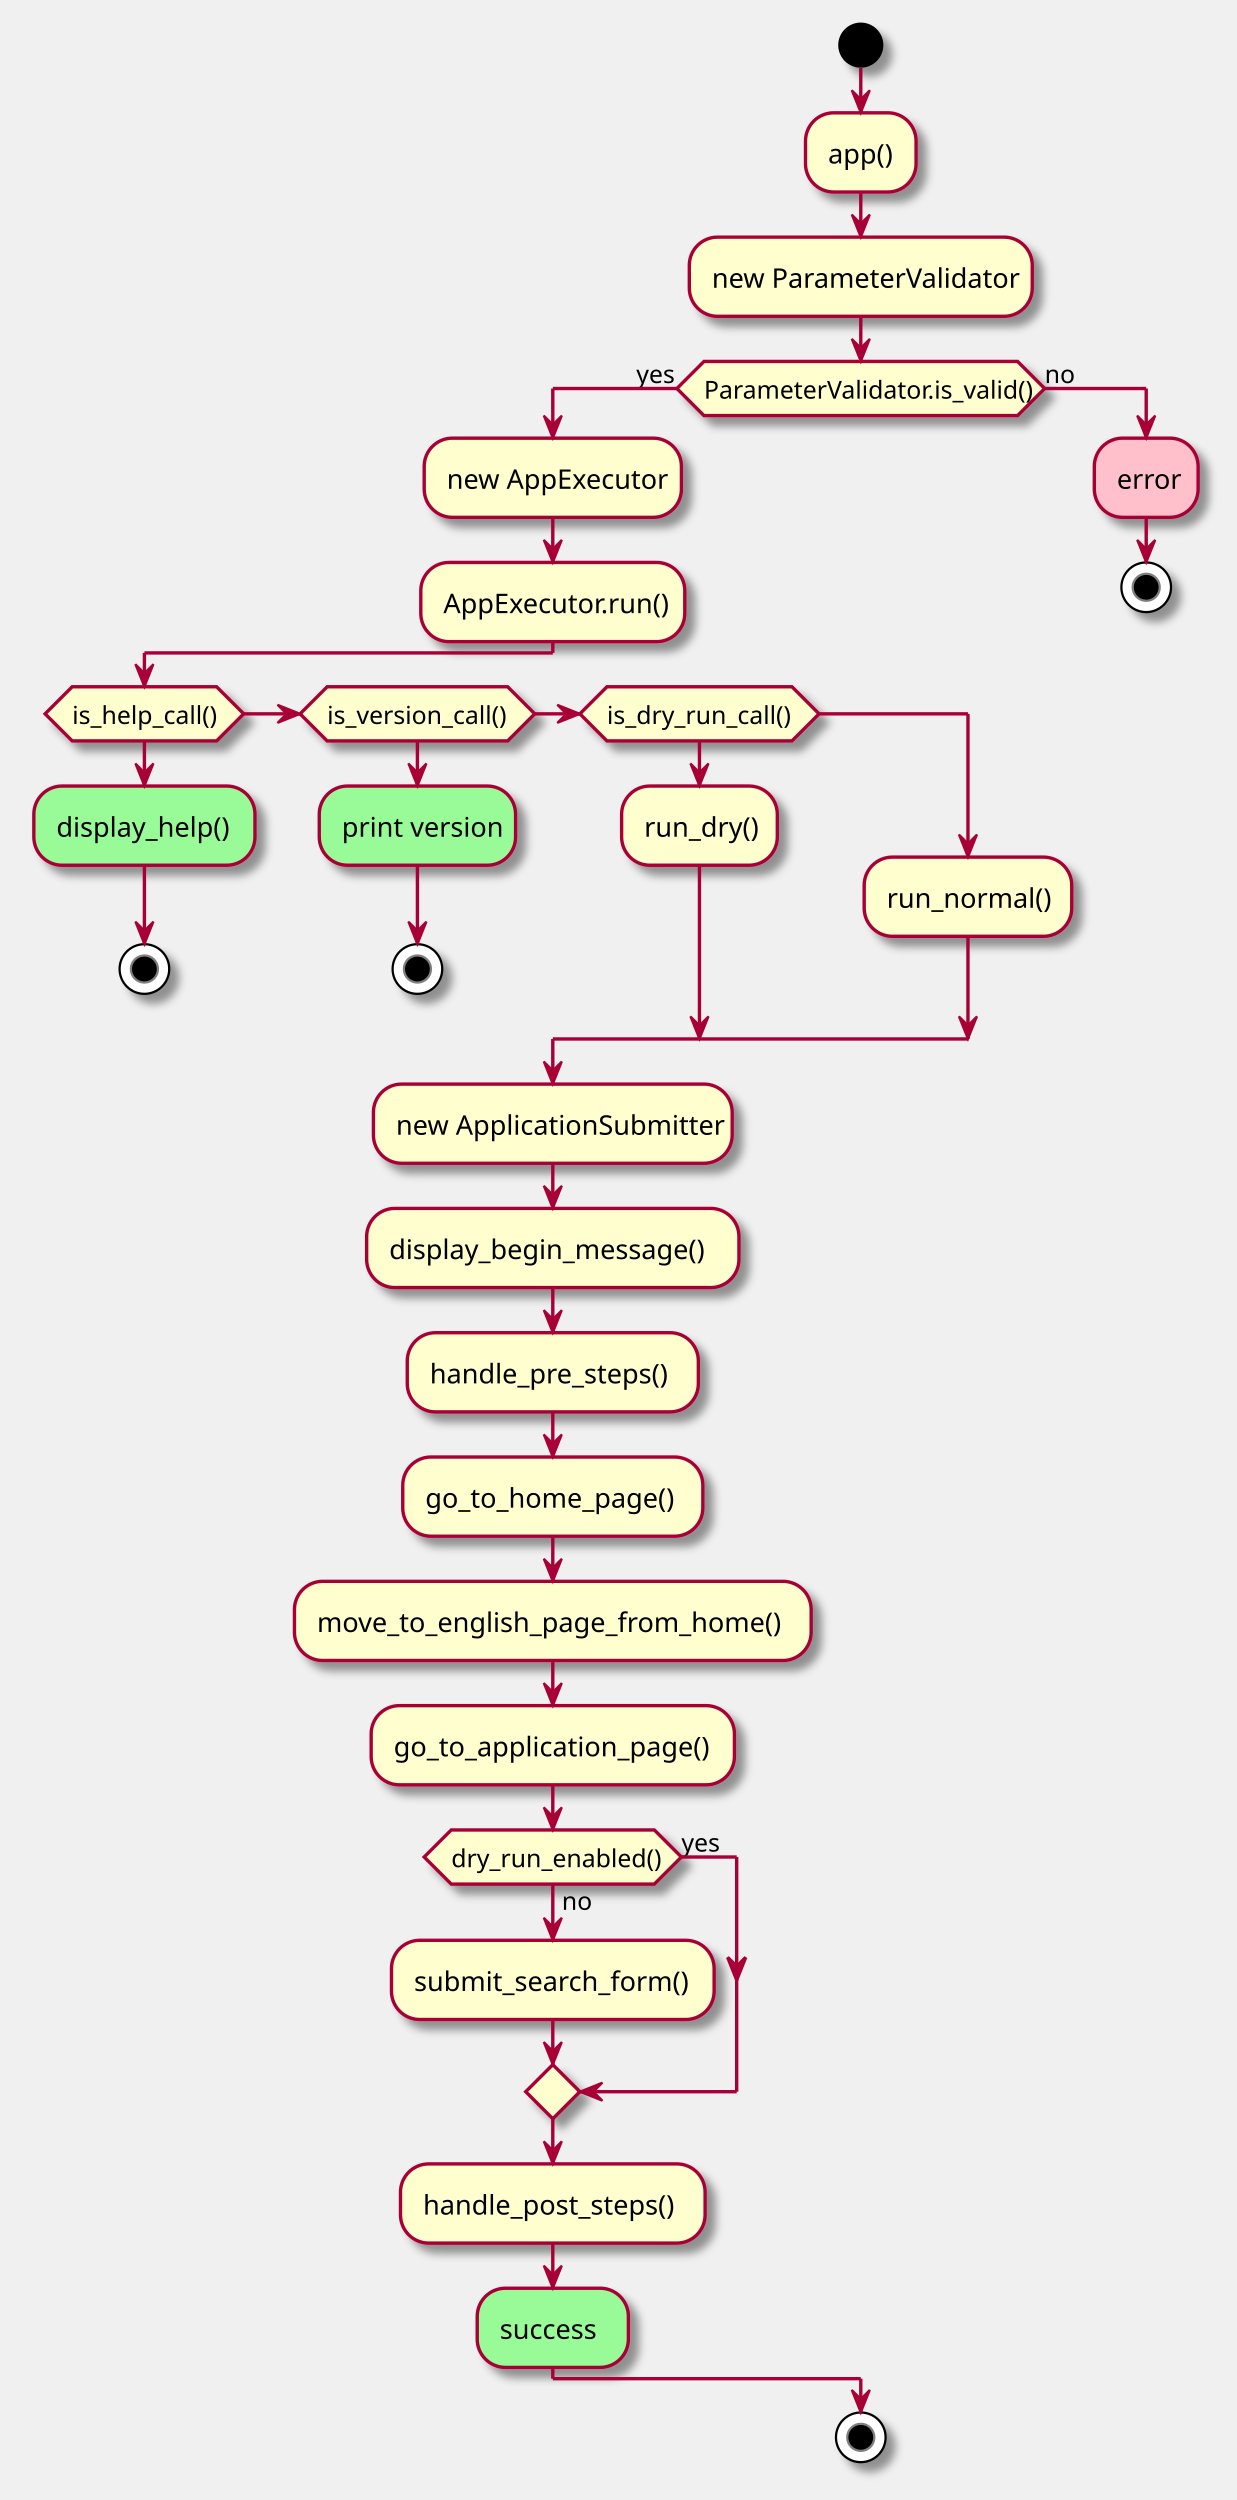
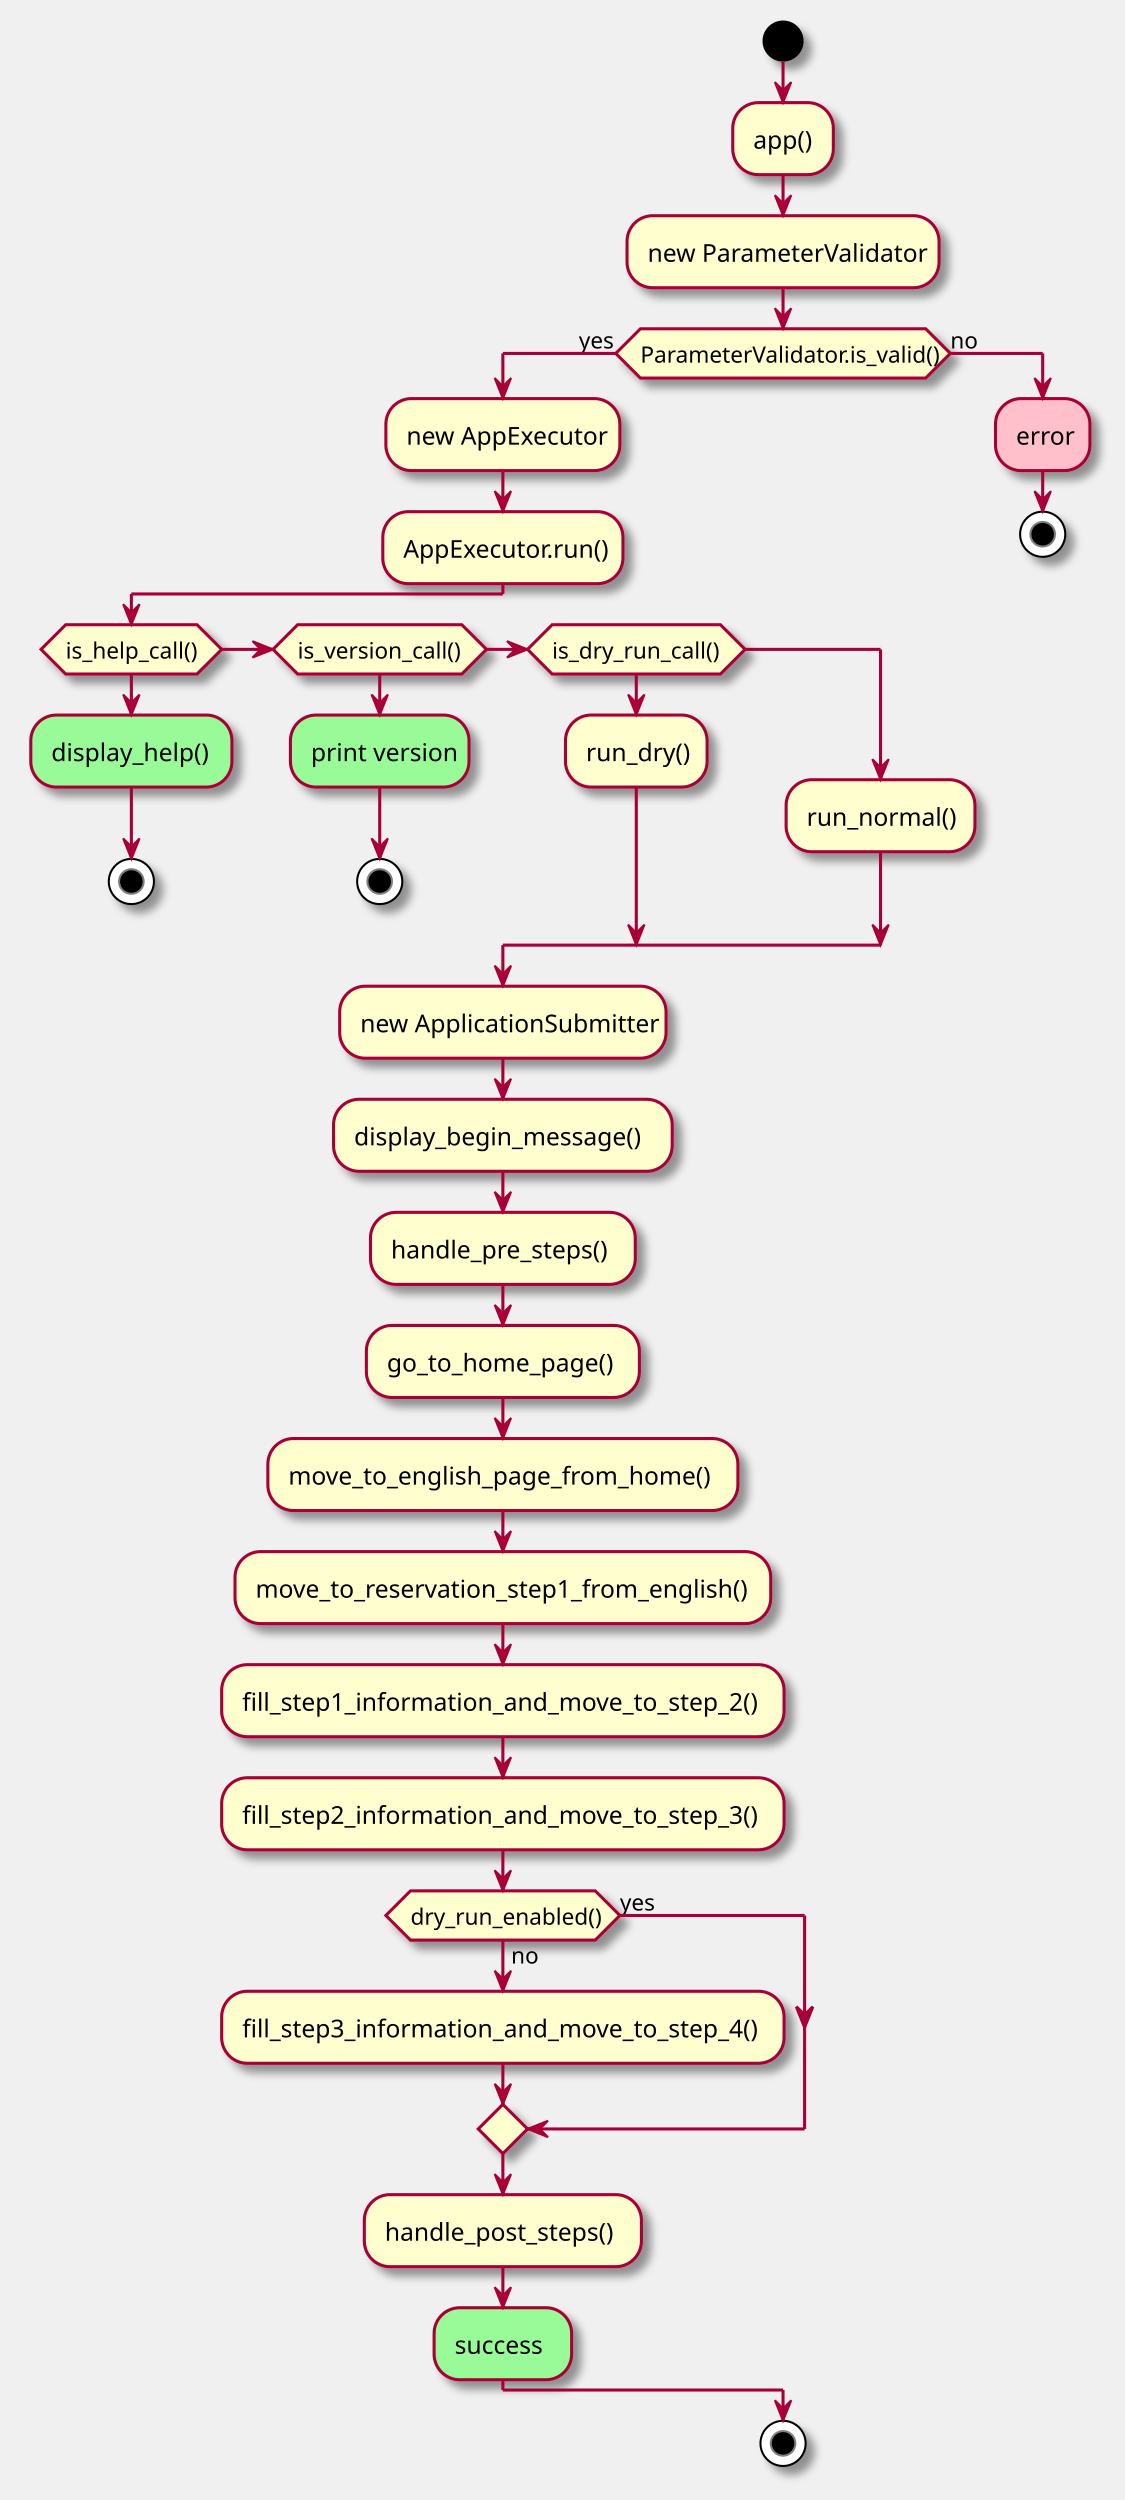
- <svg xmlns="http://www.w3.org/2000/svg" contentScriptType="application/ecmascript" contentStyleType="text/css" height="1108px" preserveAspectRatio="none" style="width:548px;height:1108px;" version="1.1" viewBox="0 0 548 1108" width="548px" zoomAndPan="magnify">
+ <svg xmlns="http://www.w3.org/2000/svg" contentScriptType="application/ecmascript" contentStyleType="text/css" height="1218px" preserveAspectRatio="none" style="width:548px;height:1218px;" version="1.1" viewBox="0 0 548 1218" width="548px" zoomAndPan="magnify">
  <defs>
-     <filter height="300%" id="fywfsbdowjkyd" width="300%" x="-1" y="-1">
+     <filter height="300%" id="f1c91fojmeqhjk" width="300%" x="-1" y="-1">
      <feGaussianBlur result="blurOut" stdDeviation="2.0" />
      <feColorMatrix in="blurOut" result="blurOut2" type="matrix" values="0 0 0 0 0 0 0 0 0 0 0 0 0 0 0 0 0 0 .4 0" />
      <feOffset dx="4.0" dy="4.0" in="blurOut2" result="blurOut3" />
      <feBlend in="SourceGraphic" in2="blurOut3" mode="normal" />
    </filter>
  </defs>
  <g>
-     <ellipse cx="381.5" cy="20" fill="#000000" filter="url(#fywfsbdowjkyd)" rx="10" ry="10" style="stroke:none;stroke-width:1.0;" />
-     <rect fill="#FEFECE" filter="url(#fywfsbdowjkyd)" height="35.094" rx="12.5" ry="12.5" style="stroke:#A80036;stroke-width:1.5;" width="49" x="357" y="50" />
+     <ellipse cx="381.5" cy="20" fill="#000000" filter="url(#f1c91fojmeqhjk)" rx="10" ry="10" style="stroke:none;stroke-width:1.0;" />
+     <rect fill="#FEFECE" filter="url(#f1c91fojmeqhjk)" height="35.094" rx="12.5" ry="12.5" style="stroke:#A80036;stroke-width:1.5;" width="49" x="357" y="50" />
    <text fill="#000000" font-family="sans-serif" font-size="12" lengthAdjust="spacing" textLength="29" x="367" y="72.457">app()</text>
-     <rect fill="#FEFECE" filter="url(#fywfsbdowjkyd)" height="35.094" rx="12.5" ry="12.5" style="stroke:#A80036;stroke-width:1.5;" width="152" x="305.5" y="105.094" />
+     <rect fill="#FEFECE" filter="url(#f1c91fojmeqhjk)" height="35.094" rx="12.5" ry="12.5" style="stroke:#A80036;stroke-width:1.5;" width="152" x="305.5" y="105.094" />
    <text fill="#000000" font-family="sans-serif" font-size="12" lengthAdjust="spacing" textLength="132" x="315.5" y="127.551">new ParameterValidator</text>
-     <polygon fill="#FEFECE" filter="url(#fywfsbdowjkyd)" points="312,160.188,451,160.188,463,172.188,451,184.188,312,184.188,300,172.188,312,160.188" style="stroke:#A80036;stroke-width:1.5;" />
+     <polygon fill="#FEFECE" filter="url(#f1c91fojmeqhjk)" points="312,160.188,451,160.188,463,172.188,451,184.188,312,184.188,300,172.188,312,160.188" style="stroke:#A80036;stroke-width:1.5;" />
    <text fill="#000000" font-family="sans-serif" font-size="11" lengthAdjust="spacing" textLength="139" x="312" y="176.689">ParameterValidator.is_valid()</text>
    <text fill="#000000" font-family="sans-serif" font-size="11" lengthAdjust="spacing" textLength="18" x="282" y="169.77">yes</text>
    <text fill="#000000" font-family="sans-serif" font-size="11" lengthAdjust="spacing" textLength="12" x="463" y="169.77">no</text>
-     <rect fill="#FEFECE" filter="url(#fywfsbdowjkyd)" height="35.094" rx="12.5" ry="12.5" style="stroke:#A80036;stroke-width:1.5;" width="114" x="188" y="194.188" />
+     <rect fill="#FEFECE" filter="url(#f1c91fojmeqhjk)" height="35.094" rx="12.5" ry="12.5" style="stroke:#A80036;stroke-width:1.5;" width="114" x="188" y="194.188" />
    <text fill="#000000" font-family="sans-serif" font-size="12" lengthAdjust="spacing" textLength="94" x="198" y="216.644">new AppExecutor</text>
-     <rect fill="#FEFECE" filter="url(#fywfsbdowjkyd)" height="35.094" rx="12.5" ry="12.5" style="stroke:#A80036;stroke-width:1.5;" width="117" x="186.5" y="249.281" />
+     <rect fill="#FEFECE" filter="url(#f1c91fojmeqhjk)" height="35.094" rx="12.5" ry="12.5" style="stroke:#A80036;stroke-width:1.5;" width="117" x="186.5" y="249.281" />
    <text fill="#000000" font-family="sans-serif" font-size="12" lengthAdjust="spacing" textLength="97" x="196.5" y="271.738">AppExecutor.run()</text>
-     <polygon fill="#FEFECE" filter="url(#fywfsbdowjkyd)" points="32,304.375,96,304.375,108,316.375,96,328.375,32,328.375,20,316.375,32,304.375" style="stroke:#A80036;stroke-width:1.5;" />
+     <polygon fill="#FEFECE" filter="url(#f1c91fojmeqhjk)" points="32,304.375,96,304.375,108,316.375,96,328.375,32,328.375,20,316.375,32,304.375" style="stroke:#A80036;stroke-width:1.5;" />
    <text fill="#000000" font-family="sans-serif" font-size="11" lengthAdjust="spacing" textLength="64" x="32" y="320.876">is_help_call()</text>
-     <rect fill="#98FB98" filter="url(#fywfsbdowjkyd)" height="35.094" rx="12.5" ry="12.5" style="stroke:#A80036;stroke-width:1.5;" width="98" x="15" y="348.375" />
+     <rect fill="#98FB98" filter="url(#f1c91fojmeqhjk)" height="35.094" rx="12.5" ry="12.5" style="stroke:#A80036;stroke-width:1.5;" width="98" x="15" y="348.375" />
    <text fill="#000000" font-family="sans-serif" font-size="12" lengthAdjust="spacing" textLength="78" x="25" y="370.832">display_help()</text>
-     <ellipse cx="64" cy="429.469" fill="#FFFFFF" filter="url(#fywfsbdowjkyd)" rx="11" ry="11" style="stroke:#000000;stroke-width:1.0;" />
+     <ellipse cx="64" cy="429.469" fill="#FFFFFF" filter="url(#f1c91fojmeqhjk)" rx="11" ry="11" style="stroke:#000000;stroke-width:1.0;" />
    <ellipse cx="64" cy="429.469" fill="#000000" rx="6" ry="6" style="stroke:#7F7F7F;stroke-width:1.0;" />
-     <polygon fill="#FEFECE" filter="url(#fywfsbdowjkyd)" points="145,304.375,225,304.375,237,316.375,225,328.375,145,328.375,133,316.375,145,304.375" style="stroke:#A80036;stroke-width:1.5;" />
+     <polygon fill="#FEFECE" filter="url(#f1c91fojmeqhjk)" points="145,304.375,225,304.375,237,316.375,225,328.375,145,328.375,133,316.375,145,304.375" style="stroke:#A80036;stroke-width:1.5;" />
    <text fill="#000000" font-family="sans-serif" font-size="11" lengthAdjust="spacing" textLength="80" x="145" y="320.876">is_version_call()</text>
-     <rect fill="#98FB98" filter="url(#fywfsbdowjkyd)" height="35.094" rx="12.5" ry="12.5" style="stroke:#A80036;stroke-width:1.5;" width="87" x="141.5" y="348.375" />
+     <rect fill="#98FB98" filter="url(#f1c91fojmeqhjk)" height="35.094" rx="12.5" ry="12.5" style="stroke:#A80036;stroke-width:1.5;" width="87" x="141.5" y="348.375" />
    <text fill="#000000" font-family="sans-serif" font-size="12" lengthAdjust="spacing" textLength="67" x="151.5" y="370.832">print version</text>
-     <ellipse cx="185" cy="429.469" fill="#FFFFFF" filter="url(#fywfsbdowjkyd)" rx="11" ry="11" style="stroke:#000000;stroke-width:1.0;" />
+     <ellipse cx="185" cy="429.469" fill="#FFFFFF" filter="url(#f1c91fojmeqhjk)" rx="11" ry="11" style="stroke:#000000;stroke-width:1.0;" />
    <ellipse cx="185" cy="429.469" fill="#000000" rx="6" ry="6" style="stroke:#7F7F7F;stroke-width:1.0;" />
-     <polygon fill="#FEFECE" filter="url(#fywfsbdowjkyd)" points="269,304.375,351,304.375,363,316.375,351,328.375,269,328.375,257,316.375,269,304.375" style="stroke:#A80036;stroke-width:1.5;" />
+     <polygon fill="#FEFECE" filter="url(#f1c91fojmeqhjk)" points="269,304.375,351,304.375,363,316.375,351,328.375,269,328.375,257,316.375,269,304.375" style="stroke:#A80036;stroke-width:1.5;" />
    <text fill="#000000" font-family="sans-serif" font-size="11" lengthAdjust="spacing" textLength="82" x="269" y="320.876">is_dry_run_call()</text>
-     <rect fill="#FEFECE" filter="url(#fywfsbdowjkyd)" height="35.094" rx="12.5" ry="12.5" style="stroke:#A80036;stroke-width:1.5;" width="69" x="275.5" y="348.375" />
+     <rect fill="#FEFECE" filter="url(#f1c91fojmeqhjk)" height="35.094" rx="12.5" ry="12.5" style="stroke:#A80036;stroke-width:1.5;" width="69" x="275.5" y="348.375" />
    <text fill="#000000" font-family="sans-serif" font-size="12" lengthAdjust="spacing" textLength="49" x="285.5" y="370.832">run_dry()</text>
-     <rect fill="#FEFECE" filter="url(#fywfsbdowjkyd)" height="35.094" rx="12.5" ry="12.5" style="stroke:#A80036;stroke-width:1.5;" width="92" x="383" y="379.875" />
+     <rect fill="#FEFECE" filter="url(#f1c91fojmeqhjk)" height="35.094" rx="12.5" ry="12.5" style="stroke:#A80036;stroke-width:1.5;" width="92" x="383" y="379.875" />
    <text fill="#000000" font-family="sans-serif" font-size="12" lengthAdjust="spacing" textLength="72" x="393" y="402.332">run_normal()</text>
-     <rect fill="#FEFECE" filter="url(#fywfsbdowjkyd)" height="35.094" rx="12.5" ry="12.5" style="stroke:#A80036;stroke-width:1.5;" width="159" x="165.5" y="480.469" />
+     <rect fill="#FEFECE" filter="url(#f1c91fojmeqhjk)" height="35.094" rx="12.5" ry="12.5" style="stroke:#A80036;stroke-width:1.5;" width="159" x="165.5" y="480.469" />
    <text fill="#000000" font-family="sans-serif" font-size="12" lengthAdjust="spacing" textLength="139" x="175.5" y="502.926">new ApplicationSubmitter</text>
-     <rect fill="#FEFECE" filter="url(#fywfsbdowjkyd)" height="35.094" rx="12.5" ry="12.5" style="stroke:#A80036;stroke-width:1.5;" width="165" x="162.5" y="535.562" />
+     <rect fill="#FEFECE" filter="url(#f1c91fojmeqhjk)" height="35.094" rx="12.5" ry="12.5" style="stroke:#A80036;stroke-width:1.5;" width="165" x="162.5" y="535.562" />
    <text fill="#000000" font-family="sans-serif" font-size="12" lengthAdjust="spacing" textLength="145" x="172.5" y="558.019">display_begin_message()</text>
-     <rect fill="#FEFECE" filter="url(#fywfsbdowjkyd)" height="35.094" rx="12.5" ry="12.5" style="stroke:#A80036;stroke-width:1.5;" width="129" x="180.5" y="590.656" />
+     <rect fill="#FEFECE" filter="url(#f1c91fojmeqhjk)" height="35.094" rx="12.5" ry="12.5" style="stroke:#A80036;stroke-width:1.5;" width="129" x="180.5" y="590.656" />
    <text fill="#000000" font-family="sans-serif" font-size="12" lengthAdjust="spacing" textLength="109" x="190.5" y="613.113">handle_pre_steps()</text>
-     <rect fill="#FEFECE" filter="url(#fywfsbdowjkyd)" height="35.094" rx="12.5" ry="12.5" style="stroke:#A80036;stroke-width:1.5;" width="133" x="178.5" y="645.75" />
+     <rect fill="#FEFECE" filter="url(#f1c91fojmeqhjk)" height="35.094" rx="12.5" ry="12.5" style="stroke:#A80036;stroke-width:1.5;" width="133" x="178.5" y="645.75" />
    <text fill="#000000" font-family="sans-serif" font-size="12" lengthAdjust="spacing" textLength="113" x="188.5" y="668.207">go_to_home_page()</text>
-     <rect fill="#FEFECE" filter="url(#fywfsbdowjkyd)" height="35.094" rx="12.5" ry="12.5" style="stroke:#A80036;stroke-width:1.5;" width="229" x="130.5" y="700.844" />
+     <rect fill="#FEFECE" filter="url(#f1c91fojmeqhjk)" height="35.094" rx="12.5" ry="12.5" style="stroke:#A80036;stroke-width:1.5;" width="229" x="130.5" y="700.844" />
    <text fill="#000000" font-family="sans-serif" font-size="12" lengthAdjust="spacing" textLength="209" x="140.5" y="723.301">move_to_english_page_from_home()</text>
-     <rect fill="#FEFECE" filter="url(#fywfsbdowjkyd)" height="35.094" rx="12.5" ry="12.5" style="stroke:#A80036;stroke-width:1.5;" width="161" x="164.5" y="755.938" />
-     <text fill="#000000" font-family="sans-serif" font-size="12" lengthAdjust="spacing" textLength="141" x="174.5" y="778.394">go_to_application_page()</text>
-     <rect fill="#FEFECE" filter="url(#fywfsbdowjkyd)" height="35.094" rx="12.5" ry="12.5" style="stroke:#A80036;stroke-width:1.5;" width="143" x="173.5" y="859.949" />
-     <text fill="#000000" font-family="sans-serif" font-size="12" lengthAdjust="spacing" textLength="123" x="183.5" y="882.406">submit_search_form()</text>
-     <polygon fill="#FEFECE" filter="url(#fywfsbdowjkyd)" points="200,811.031,290,811.031,302,823.031,290,835.031,200,835.031,188,823.031,200,811.031" style="stroke:#A80036;stroke-width:1.5;" />
-     <text fill="#000000" font-family="sans-serif" font-size="11" lengthAdjust="spacing" textLength="12" x="249" y="846.45">no</text>
-     <text fill="#000000" font-family="sans-serif" font-size="11" lengthAdjust="spacing" textLength="90" x="200" y="827.532">dry_run_enabled()</text>
-     <text fill="#000000" font-family="sans-serif" font-size="11" lengthAdjust="spacing" textLength="18" x="302" y="820.614">yes</text>
-     <polygon fill="#FEFECE" filter="url(#fywfsbdowjkyd)" points="245,915.043,257,927.043,245,939.043,233,927.043,245,915.043" style="stroke:#A80036;stroke-width:1.5;" />
-     <rect fill="#FEFECE" filter="url(#fywfsbdowjkyd)" height="35.094" rx="12.5" ry="12.5" style="stroke:#A80036;stroke-width:1.5;" width="135" x="177.5" y="959.043" />
-     <text fill="#000000" font-family="sans-serif" font-size="12" lengthAdjust="spacing" textLength="115" x="187.5" y="981.5">handle_post_steps()</text>
-     <rect fill="#98FB98" filter="url(#fywfsbdowjkyd)" height="35.094" rx="12.5" ry="12.5" style="stroke:#A80036;stroke-width:1.5;" width="67" x="211.5" y="1014.137" />
-     <text fill="#000000" font-family="sans-serif" font-size="12" lengthAdjust="spacing" textLength="47" x="221.5" y="1036.594">success</text>
-     <rect fill="#FFC0CB" filter="url(#fywfsbdowjkyd)" height="35.094" rx="12.5" ry="12.5" style="stroke:#A80036;stroke-width:1.5;" width="46" x="485" y="194.188" />
+     <rect fill="#FEFECE" filter="url(#f1c91fojmeqhjk)" height="35.094" rx="12.5" ry="12.5" style="stroke:#A80036;stroke-width:1.5;" width="261" x="114.5" y="755.938" />
+     <text fill="#000000" font-family="sans-serif" font-size="12" lengthAdjust="spacing" textLength="241" x="124.5" y="778.394">move_to_reservation_step1_from_english()</text>
+     <rect fill="#FEFECE" filter="url(#f1c91fojmeqhjk)" height="35.094" rx="12.5" ry="12.5" style="stroke:#A80036;stroke-width:1.5;" width="274" x="108" y="811.031" />
+     <text fill="#000000" font-family="sans-serif" font-size="12" lengthAdjust="spacing" textLength="254" x="118" y="833.488">fill_step1_information_and_move_to_step_2()</text>
+     <rect fill="#FEFECE" filter="url(#f1c91fojmeqhjk)" height="35.094" rx="12.5" ry="12.5" style="stroke:#A80036;stroke-width:1.5;" width="274" x="108" y="866.125" />
+     <text fill="#000000" font-family="sans-serif" font-size="12" lengthAdjust="spacing" textLength="254" x="118" y="888.582">fill_step2_information_and_move_to_step_3()</text>
+     <rect fill="#FEFECE" filter="url(#f1c91fojmeqhjk)" height="35.094" rx="12.5" ry="12.5" style="stroke:#A80036;stroke-width:1.5;" width="274" x="108" y="970.137" />
+     <text fill="#000000" font-family="sans-serif" font-size="12" lengthAdjust="spacing" textLength="254" x="118" y="992.594">fill_step3_information_and_move_to_step_4()</text>
+     <polygon fill="#FEFECE" filter="url(#f1c91fojmeqhjk)" points="200,921.219,290,921.219,302,933.219,290,945.219,200,945.219,188,933.219,200,921.219" style="stroke:#A80036;stroke-width:1.5;" />
+     <text fill="#000000" font-family="sans-serif" font-size="11" lengthAdjust="spacing" textLength="12" x="249" y="956.638">no</text>
+     <text fill="#000000" font-family="sans-serif" font-size="11" lengthAdjust="spacing" textLength="90" x="200" y="937.72">dry_run_enabled()</text>
+     <text fill="#000000" font-family="sans-serif" font-size="11" lengthAdjust="spacing" textLength="18" x="302" y="930.802">yes</text>
+     <polygon fill="#FEFECE" filter="url(#f1c91fojmeqhjk)" points="245,1025.23,257,1037.23,245,1049.23,233,1037.23,245,1025.23" style="stroke:#A80036;stroke-width:1.5;" />
+     <rect fill="#FEFECE" filter="url(#f1c91fojmeqhjk)" height="35.094" rx="12.5" ry="12.5" style="stroke:#A80036;stroke-width:1.5;" width="135" x="177.5" y="1069.23" />
+     <text fill="#000000" font-family="sans-serif" font-size="12" lengthAdjust="spacing" textLength="115" x="187.5" y="1091.688">handle_post_steps()</text>
+     <rect fill="#98FB98" filter="url(#f1c91fojmeqhjk)" height="35.094" rx="12.5" ry="12.5" style="stroke:#A80036;stroke-width:1.5;" width="67" x="211.5" y="1124.324" />
+     <text fill="#000000" font-family="sans-serif" font-size="12" lengthAdjust="spacing" textLength="47" x="221.5" y="1146.781">success</text>
+     <rect fill="#FFC0CB" filter="url(#f1c91fojmeqhjk)" height="35.094" rx="12.5" ry="12.5" style="stroke:#A80036;stroke-width:1.5;" width="46" x="485" y="194.188" />
    <text fill="#000000" font-family="sans-serif" font-size="12" lengthAdjust="spacing" textLength="26" x="495" y="216.644">error</text>
-     <ellipse cx="508" cy="260.281" fill="#FFFFFF" filter="url(#fywfsbdowjkyd)" rx="11" ry="11" style="stroke:#000000;stroke-width:1.0;" />
+     <ellipse cx="508" cy="260.281" fill="#FFFFFF" filter="url(#f1c91fojmeqhjk)" rx="11" ry="11" style="stroke:#000000;stroke-width:1.0;" />
    <ellipse cx="508" cy="260.281" fill="#000000" rx="6" ry="6" style="stroke:#7F7F7F;stroke-width:1.0;" />
-     <ellipse cx="381.5" cy="1080.23" fill="#FFFFFF" filter="url(#fywfsbdowjkyd)" rx="11" ry="11" style="stroke:#000000;stroke-width:1.0;" />
-     <ellipse cx="381.5" cy="1080.23" fill="#000000" rx="6" ry="6" style="stroke:#7F7F7F;stroke-width:1.0;" />
+     <ellipse cx="381.5" cy="1190.418" fill="#FFFFFF" filter="url(#f1c91fojmeqhjk)" rx="11" ry="11" style="stroke:#000000;stroke-width:1.0;" />
+     <ellipse cx="381.5" cy="1190.418" fill="#000000" rx="6" ry="6" style="stroke:#7F7F7F;stroke-width:1.0;" />
    <line style="stroke:#A80036;stroke-width:1.5;" x1="381.5" x2="381.5" y1="30" y2="50" />
    <polygon fill="#A80036" points="377.5,40,381.5,50,385.5,40,381.5,44" style="stroke:#A80036;stroke-width:1.0;" />
    <line style="stroke:#A80036;stroke-width:1.5;" x1="381.5" x2="381.5" y1="85.094" y2="105.094" />
    <polygon fill="#A80036" points="377.5,95.094,381.5,105.094,385.5,95.094,381.5,99.094" style="stroke:#A80036;stroke-width:1.0;" />
    <line style="stroke:#A80036;stroke-width:1.5;" x1="245" x2="245" y1="229.281" y2="249.281" />
    <polygon fill="#A80036" points="241,239.281,245,249.281,249,239.281,245,243.281" style="stroke:#A80036;stroke-width:1.0;" />
    <line style="stroke:#A80036;stroke-width:1.5;" x1="64" x2="64" y1="383.469" y2="418.469" />
    <polygon fill="#A80036" points="60,408.469,64,418.469,68,408.469,64,412.469" style="stroke:#A80036;stroke-width:1.0;" />
    <line style="stroke:#A80036;stroke-width:1.5;" x1="185" x2="185" y1="383.469" y2="418.469" />
    <polygon fill="#A80036" points="181,408.469,185,418.469,189,408.469,185,412.469" style="stroke:#A80036;stroke-width:1.0;" />
    <line style="stroke:#A80036;stroke-width:1.5;" x1="64" x2="64" y1="328.375" y2="348.375" />
    <polygon fill="#A80036" points="60,338.375,64,348.375,68,338.375,64,342.375" style="stroke:#A80036;stroke-width:1.0;" />
    <line style="stroke:#A80036;stroke-width:1.5;" x1="185" x2="185" y1="328.375" y2="348.375" />
    <polygon fill="#A80036" points="181,338.375,185,348.375,189,338.375,185,342.375" style="stroke:#A80036;stroke-width:1.0;" />
    <line style="stroke:#A80036;stroke-width:1.5;" x1="310" x2="310" y1="328.375" y2="348.375" />
    <polygon fill="#A80036" points="306,338.375,310,348.375,314,338.375,310,342.375" style="stroke:#A80036;stroke-width:1.0;" />
    <line style="stroke:#A80036;stroke-width:1.5;" x1="310" x2="310" y1="383.469" y2="460.469" />
    <polygon fill="#A80036" points="306,450.469,310,460.469,314,450.469,310,454.469" style="stroke:#A80036;stroke-width:1.0;" />
    <line style="stroke:#A80036;stroke-width:1.5;" x1="108" x2="133" y1="316.375" y2="316.375" />
    <polygon fill="#A80036" points="123,312.375,133,316.375,123,320.375,127,316.375" style="stroke:#A80036;stroke-width:1.0;" />
    <line style="stroke:#A80036;stroke-width:1.5;" x1="237" x2="257" y1="316.375" y2="316.375" />
    <polygon fill="#A80036" points="247,312.375,257,316.375,247,320.375,251,316.375" style="stroke:#A80036;stroke-width:1.0;" />
    <line style="stroke:#A80036;stroke-width:1.5;" x1="245" x2="245" y1="284.375" y2="289.375" />
    <line style="stroke:#A80036;stroke-width:1.5;" x1="245" x2="64" y1="289.375" y2="289.375" />
    <line style="stroke:#A80036;stroke-width:1.5;" x1="64" x2="64" y1="289.375" y2="304.375" />
    <polygon fill="#A80036" points="60,294.375,64,304.375,68,294.375,64,298.375" style="stroke:#A80036;stroke-width:1.0;" />
    <line style="stroke:#A80036;stroke-width:1.5;" x1="363" x2="429" y1="316.375" y2="316.375" />
    <line style="stroke:#A80036;stroke-width:1.5;" x1="429" x2="429" y1="316.375" y2="379.875" />
    <polygon fill="#A80036" points="425,369.875,429,379.875,433,369.875,429,373.875" style="stroke:#A80036;stroke-width:1.0;" />
    <line style="stroke:#A80036;stroke-width:1.5;" x1="429" x2="429" y1="414.969" y2="460.469" />
    <polygon fill="#A80036" points="425,450.469,429,460.469,433,450.469,429,454.469" style="stroke:#A80036;stroke-width:1.0;" />
    <line style="stroke:#A80036;stroke-width:1.5;" x1="245" x2="429" y1="460.469" y2="460.469" />
    <line style="stroke:#A80036;stroke-width:1.5;" x1="245" x2="245" y1="460.469" y2="480.469" />
    <polygon fill="#A80036" points="241,470.469,245,480.469,249,470.469,245,474.469" style="stroke:#A80036;stroke-width:1.0;" />
    <line style="stroke:#A80036;stroke-width:1.5;" x1="245" x2="245" y1="515.562" y2="535.562" />
    <polygon fill="#A80036" points="241,525.562,245,535.562,249,525.562,245,529.562" style="stroke:#A80036;stroke-width:1.0;" />
    <line style="stroke:#A80036;stroke-width:1.5;" x1="245" x2="245" y1="570.656" y2="590.656" />
    <polygon fill="#A80036" points="241,580.656,245,590.656,249,580.656,245,584.656" style="stroke:#A80036;stroke-width:1.0;" />
    <line style="stroke:#A80036;stroke-width:1.5;" x1="245" x2="245" y1="625.75" y2="645.75" />
    <polygon fill="#A80036" points="241,635.75,245,645.75,249,635.75,245,639.75" style="stroke:#A80036;stroke-width:1.0;" />
    <line style="stroke:#A80036;stroke-width:1.5;" x1="245" x2="245" y1="680.844" y2="700.844" />
    <polygon fill="#A80036" points="241,690.844,245,700.844,249,690.844,245,694.844" style="stroke:#A80036;stroke-width:1.0;" />
    <line style="stroke:#A80036;stroke-width:1.5;" x1="245" x2="245" y1="735.938" y2="755.938" />
    <polygon fill="#A80036" points="241,745.938,245,755.938,249,745.938,245,749.938" style="stroke:#A80036;stroke-width:1.0;" />
-     <line style="stroke:#A80036;stroke-width:1.5;" x1="245" x2="245" y1="835.031" y2="859.949" />
-     <polygon fill="#A80036" points="241,849.949,245,859.949,249,849.949,245,853.949" style="stroke:#A80036;stroke-width:1.0;" />
-     <line style="stroke:#A80036;stroke-width:1.5;" x1="302" x2="326.5" y1="823.031" y2="823.031" />
-     <polygon fill="#A80036" points="322.5,867.496,326.5,877.496,330.5,867.496,326.5,871.496" style="stroke:#A80036;stroke-width:1.5;" />
-     <line style="stroke:#A80036;stroke-width:1.5;" x1="326.5" x2="326.5" y1="823.031" y2="927.043" />
-     <line style="stroke:#A80036;stroke-width:1.5;" x1="326.5" x2="257" y1="927.043" y2="927.043" />
-     <polygon fill="#A80036" points="267,923.043,257,927.043,267,931.043,263,927.043" style="stroke:#A80036;stroke-width:1.0;" />
-     <line style="stroke:#A80036;stroke-width:1.5;" x1="245" x2="245" y1="895.043" y2="915.043" />
-     <polygon fill="#A80036" points="241,905.043,245,915.043,249,905.043,245,909.043" style="stroke:#A80036;stroke-width:1.0;" />
    <line style="stroke:#A80036;stroke-width:1.5;" x1="245" x2="245" y1="791.031" y2="811.031" />
    <polygon fill="#A80036" points="241,801.031,245,811.031,249,801.031,245,805.031" style="stroke:#A80036;stroke-width:1.0;" />
-     <line style="stroke:#A80036;stroke-width:1.5;" x1="245" x2="245" y1="939.043" y2="959.043" />
-     <polygon fill="#A80036" points="241,949.043,245,959.043,249,949.043,245,953.043" style="stroke:#A80036;stroke-width:1.0;" />
-     <line style="stroke:#A80036;stroke-width:1.5;" x1="245" x2="245" y1="994.137" y2="1014.137" />
-     <polygon fill="#A80036" points="241,1004.137,245,1014.137,249,1004.137,245,1008.137" style="stroke:#A80036;stroke-width:1.0;" />
+     <line style="stroke:#A80036;stroke-width:1.5;" x1="245" x2="245" y1="846.125" y2="866.125" />
+     <polygon fill="#A80036" points="241,856.125,245,866.125,249,856.125,245,860.125" style="stroke:#A80036;stroke-width:1.0;" />
+     <line style="stroke:#A80036;stroke-width:1.5;" x1="245" x2="245" y1="945.219" y2="970.137" />
+     <polygon fill="#A80036" points="241,960.137,245,970.137,249,960.137,245,964.137" style="stroke:#A80036;stroke-width:1.0;" />
+     <line style="stroke:#A80036;stroke-width:1.5;" x1="302" x2="392" y1="933.219" y2="933.219" />
+     <polygon fill="#A80036" points="388,977.684,392,987.684,396,977.684,392,981.684" style="stroke:#A80036;stroke-width:1.5;" />
+     <line style="stroke:#A80036;stroke-width:1.5;" x1="392" x2="392" y1="933.219" y2="1037.23" />
+     <line style="stroke:#A80036;stroke-width:1.5;" x1="392" x2="257" y1="1037.23" y2="1037.23" />
+     <polygon fill="#A80036" points="267,1033.23,257,1037.23,267,1041.23,263,1037.23" style="stroke:#A80036;stroke-width:1.0;" />
+     <line style="stroke:#A80036;stroke-width:1.5;" x1="245" x2="245" y1="1005.231" y2="1025.23" />
+     <polygon fill="#A80036" points="241,1015.231,245,1025.23,249,1015.231,245,1019.231" style="stroke:#A80036;stroke-width:1.0;" />
+     <line style="stroke:#A80036;stroke-width:1.5;" x1="245" x2="245" y1="901.219" y2="921.219" />
+     <polygon fill="#A80036" points="241,911.219,245,921.219,249,911.219,245,915.219" style="stroke:#A80036;stroke-width:1.0;" />
+     <line style="stroke:#A80036;stroke-width:1.5;" x1="245" x2="245" y1="1049.23" y2="1069.23" />
+     <polygon fill="#A80036" points="241,1059.23,245,1069.23,249,1059.23,245,1063.23" style="stroke:#A80036;stroke-width:1.0;" />
+     <line style="stroke:#A80036;stroke-width:1.5;" x1="245" x2="245" y1="1104.324" y2="1124.324" />
+     <polygon fill="#A80036" points="241,1114.324,245,1124.324,249,1114.324,245,1118.324" style="stroke:#A80036;stroke-width:1.0;" />
    <line style="stroke:#A80036;stroke-width:1.5;" x1="508" x2="508" y1="229.281" y2="249.281" />
    <polygon fill="#A80036" points="504,239.281,508,249.281,512,239.281,508,243.281" style="stroke:#A80036;stroke-width:1.0;" />
    <line style="stroke:#A80036;stroke-width:1.5;" x1="300" x2="245" y1="172.188" y2="172.188" />
    <line style="stroke:#A80036;stroke-width:1.5;" x1="245" x2="245" y1="172.188" y2="194.188" />
    <polygon fill="#A80036" points="241,184.188,245,194.188,249,184.188,245,188.188" style="stroke:#A80036;stroke-width:1.0;" />
    <line style="stroke:#A80036;stroke-width:1.5;" x1="463" x2="508" y1="172.188" y2="172.188" />
    <line style="stroke:#A80036;stroke-width:1.5;" x1="508" x2="508" y1="172.188" y2="194.188" />
    <polygon fill="#A80036" points="504,184.188,508,194.188,512,184.188,508,188.188" style="stroke:#A80036;stroke-width:1.0;" />
-     <line style="stroke:#A80036;stroke-width:1.5;" x1="245" x2="245" y1="1049.23" y2="1054.23" />
-     <line style="stroke:#A80036;stroke-width:1.5;" x1="245" x2="381.5" y1="1054.23" y2="1054.23" />
-     <line style="stroke:#A80036;stroke-width:1.5;" x1="381.5" x2="381.5" y1="1054.23" y2="1069.23" />
-     <polygon fill="#A80036" points="377.5,1059.23,381.5,1069.23,385.5,1059.23,381.5,1063.23" style="stroke:#A80036;stroke-width:1.0;" />
+     <line style="stroke:#A80036;stroke-width:1.5;" x1="245" x2="245" y1="1159.418" y2="1164.418" />
+     <line style="stroke:#A80036;stroke-width:1.5;" x1="245" x2="381.5" y1="1164.418" y2="1164.418" />
+     <line style="stroke:#A80036;stroke-width:1.5;" x1="381.5" x2="381.5" y1="1164.418" y2="1179.418" />
+     <polygon fill="#A80036" points="377.5,1169.418,381.5,1179.418,385.5,1169.418,381.5,1173.418" style="stroke:#A80036;stroke-width:1.0;" />
    <line style="stroke:#A80036;stroke-width:1.5;" x1="381.5" x2="381.5" y1="140.188" y2="160.188" />
    <polygon fill="#A80036" points="377.5,150.188,381.5,160.188,385.5,150.188,381.5,154.188" style="stroke:#A80036;stroke-width:1.0;" />
  </g>
</svg>
